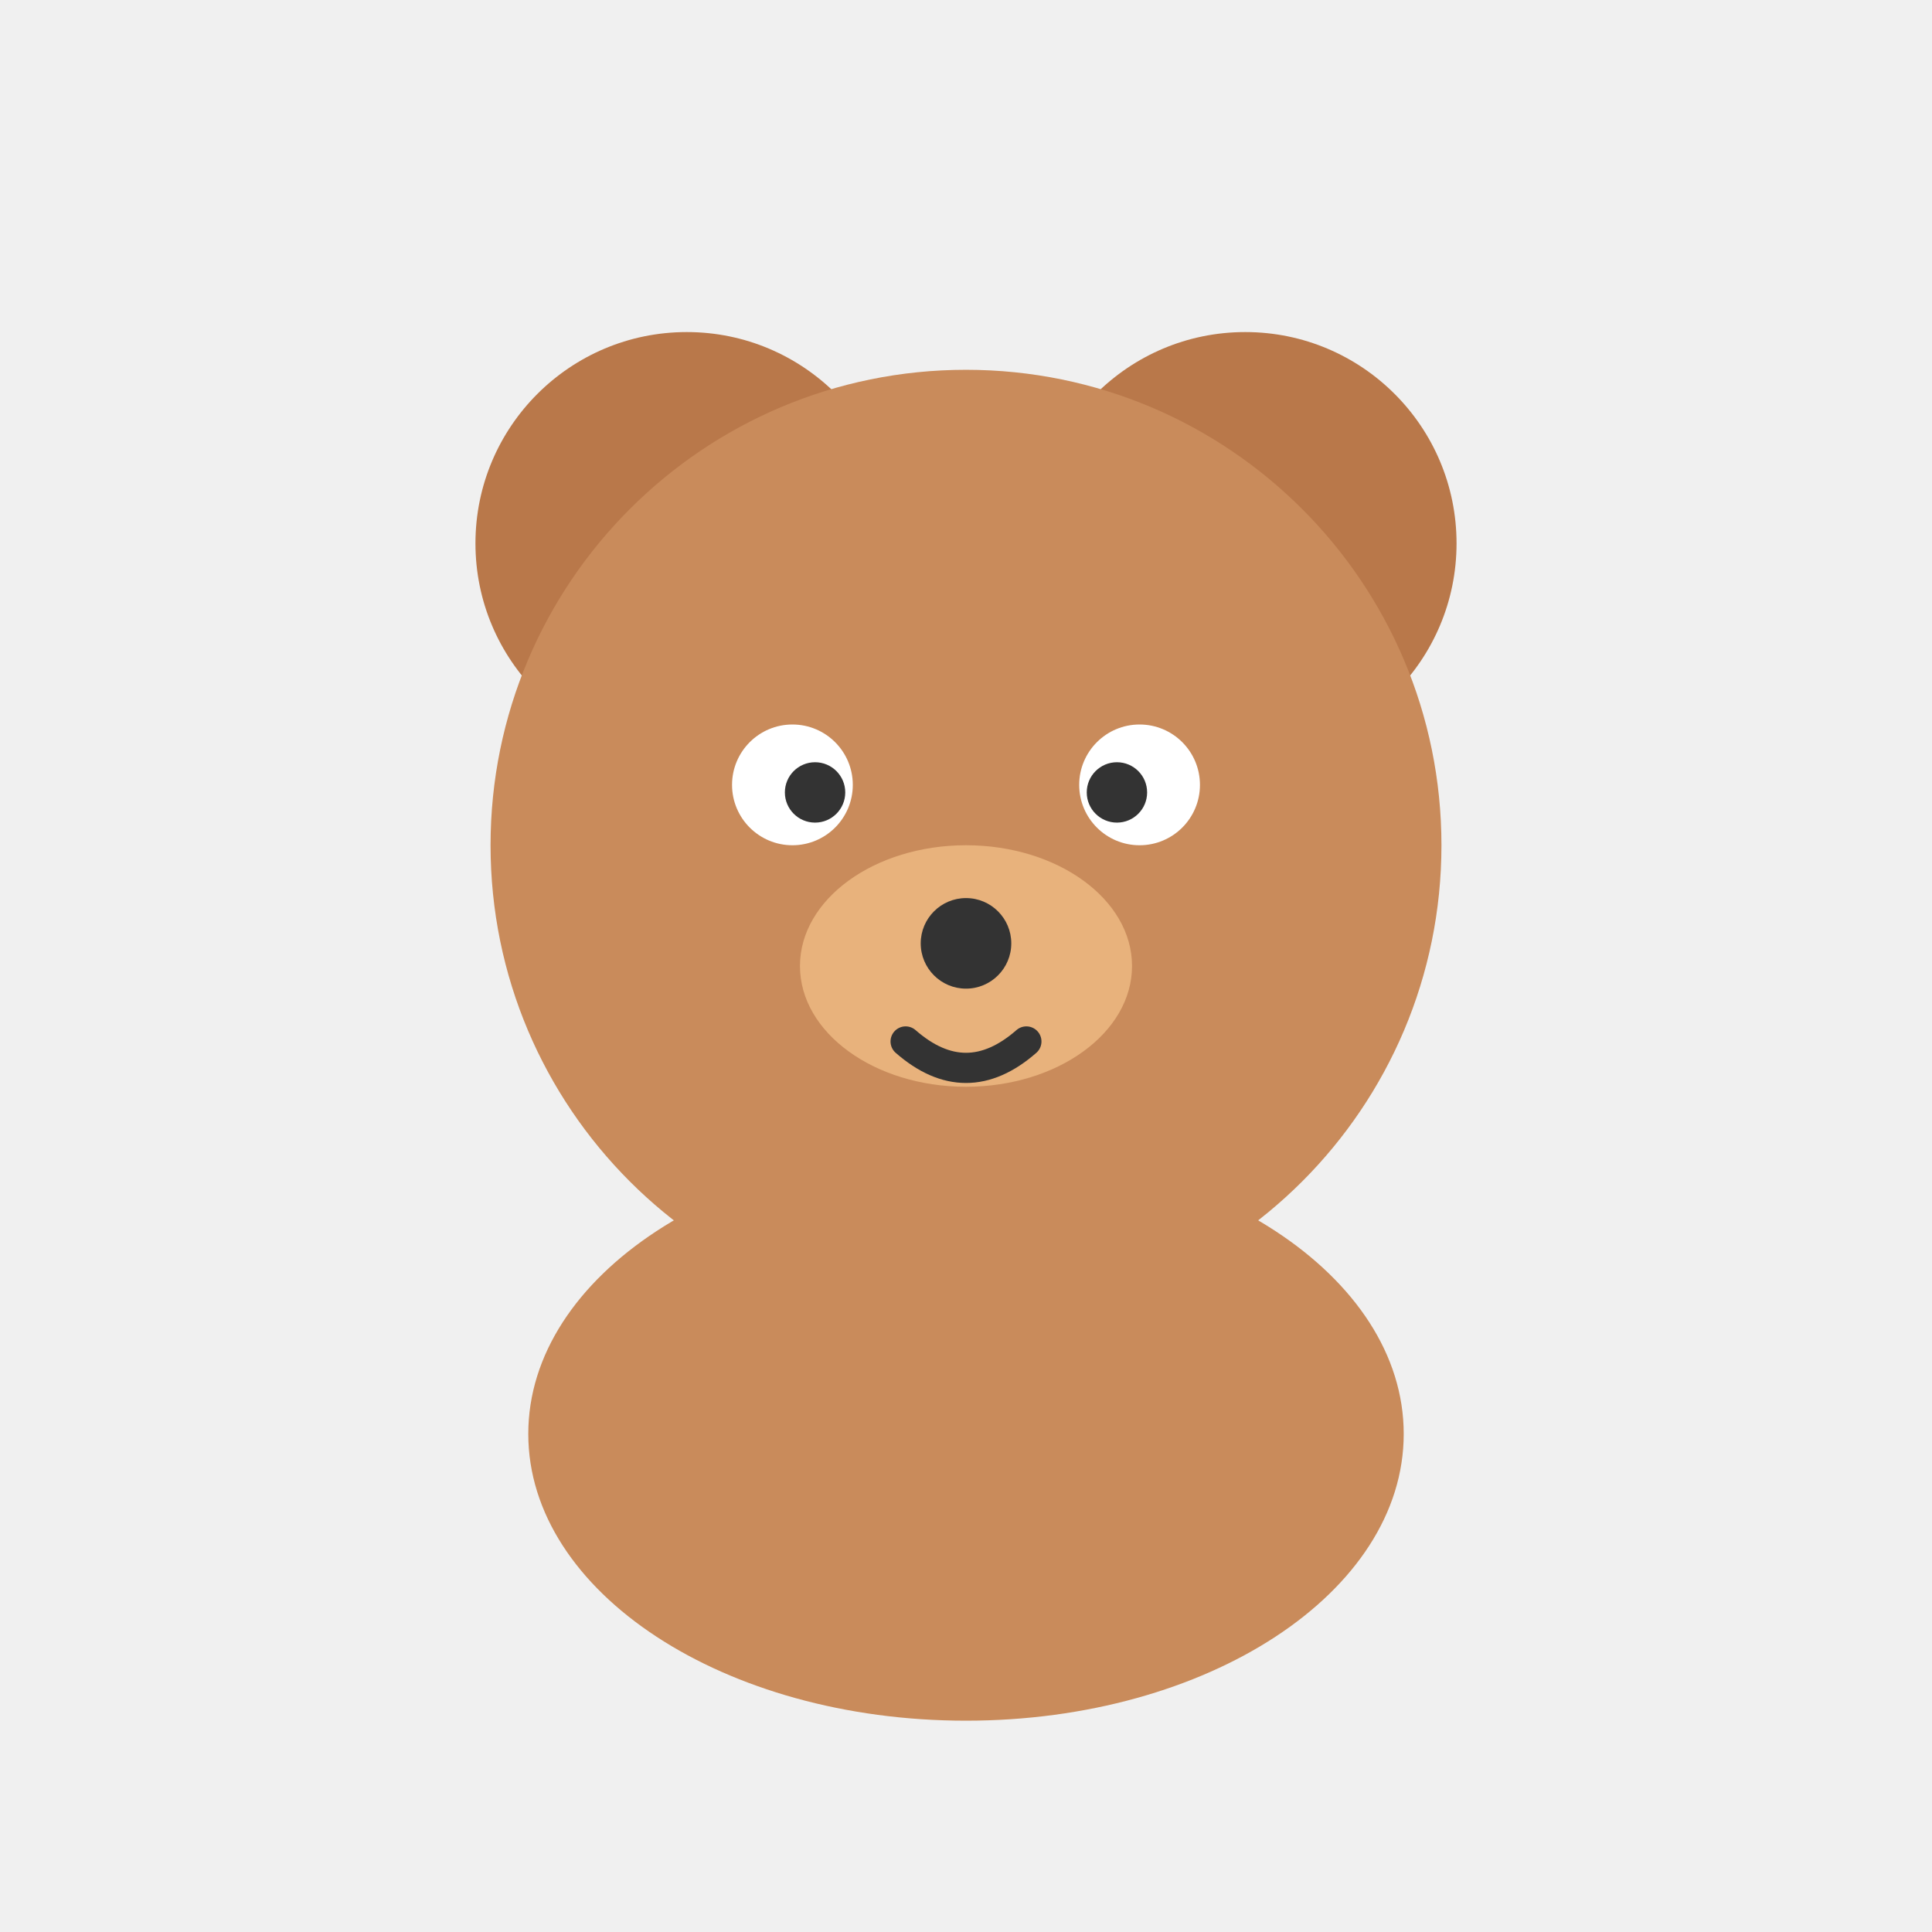
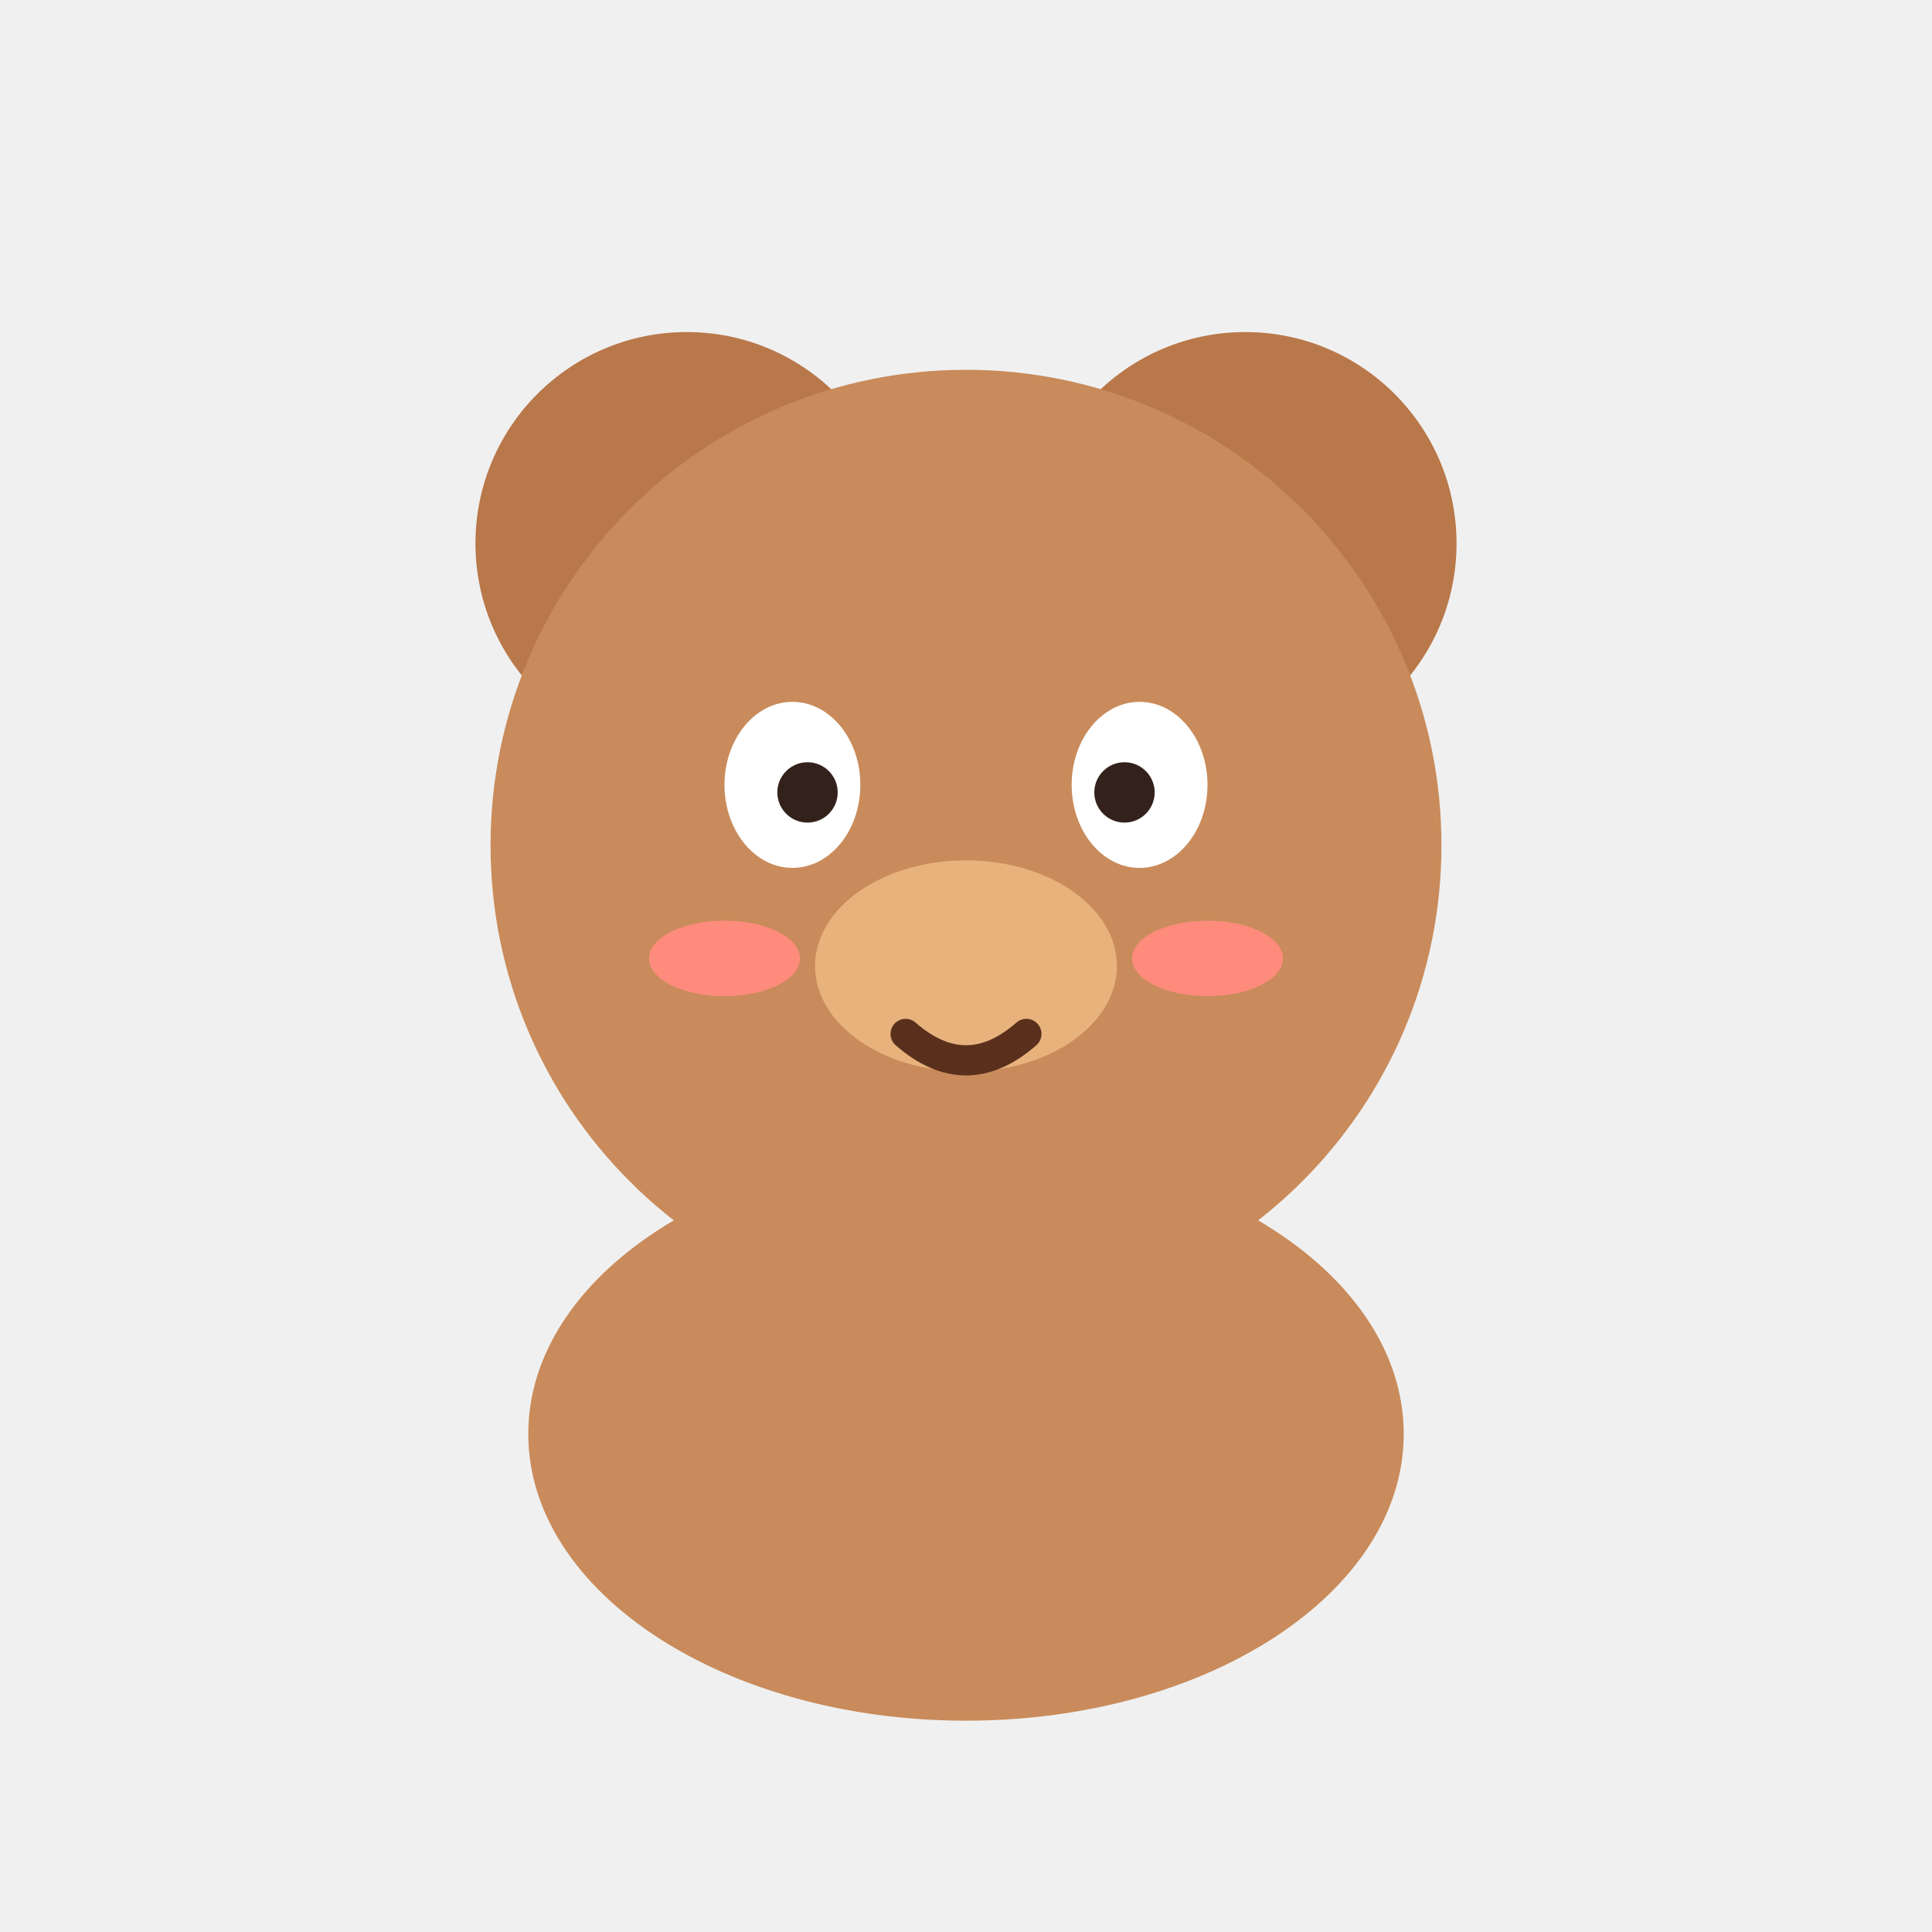
<svg xmlns="http://www.w3.org/2000/svg" viewBox="0 0 256 256">
-   <style>
- .g{transform-box:fill-box;transform-origin:center;animation:m 1.05s cubic-bezier(.2,.8,.2,1) 1 forwards}@keyframes m{0%{transform:scale(1);opacity:1}30%{transform:scale(1.15,1.02)}55%{transform:scale(.82,1.2)}78%{transform:scale(1.08,.94)}100%{transform:scale(1);opacity:1}}
- </style>
-   <g class="g">
+   <style>.m{transform-origin:center;animation:m .95s cubic-bezier(.2,.8,.2,1) 1 forwards}.face{animation:f .95s ease 1 forwards}@keyframes m{0%{transform:scale(1)}30%{transform:scale(1.15,1.02)}55%{transform:scale(.82,1.2)}78%{transform:scale(1.08,.94)}100%{transform:scale(1)}}@keyframes f{0%,25%{transform:scale(1)}55%{transform:scale(.8,1.2)}100%{transform:scale(1)}}</style>
+   <g class="m">
    <circle cx="91" cy="72" r="28" fill="#b9784a" />
    <circle cx="165" cy="72" r="28" fill="#b9784a" />
    <circle cx="128" cy="112" r="63" fill="#c98b5b" />
-     <circle cx="105" cy="104" r="8" fill="#fff" />
-     <circle cx="151" cy="104" r="8" fill="#fff" />
-     <circle cx="108" cy="105" r="4" fill="#333" />
-     <circle cx="148" cy="105" r="4" fill="#333" />
-     <ellipse cx="128" cy="128" rx="22" ry="16" fill="#e8b27c" />
-     <circle cx="128" cy="125" r="6" fill="#333" />
-     <path d="M120 138q8 7 16 0" fill="none" stroke="#333" stroke-width="4" stroke-linecap="round" />
    <ellipse cx="128" cy="190" rx="58" ry="38" fill="#c98b5b" />
+     <g class="face">
+       <ellipse cx="105" cy="104" rx="9" ry="11" fill="#fff" />
+       <ellipse cx="151" cy="104" rx="9" ry="11" fill="#fff" />
+       <circle cx="107" cy="105" r="4" fill="#33221b" />
+       <circle cx="149" cy="105" r="4" fill="#33221b" />
+       <ellipse cx="96" cy="127" rx="10" ry="5" fill="#ff8b7d" />
+       <ellipse cx="160" cy="127" rx="10" ry="5" fill="#ff8b7d" />
+       <ellipse cx="128" cy="128" rx="20" ry="14" fill="#e8b27c" />
+       <path d="M120 137q8 7 16 0" fill="none" stroke="#5a301d" stroke-width="4" stroke-linecap="round" />
+     </g>
  </g>
</svg>
